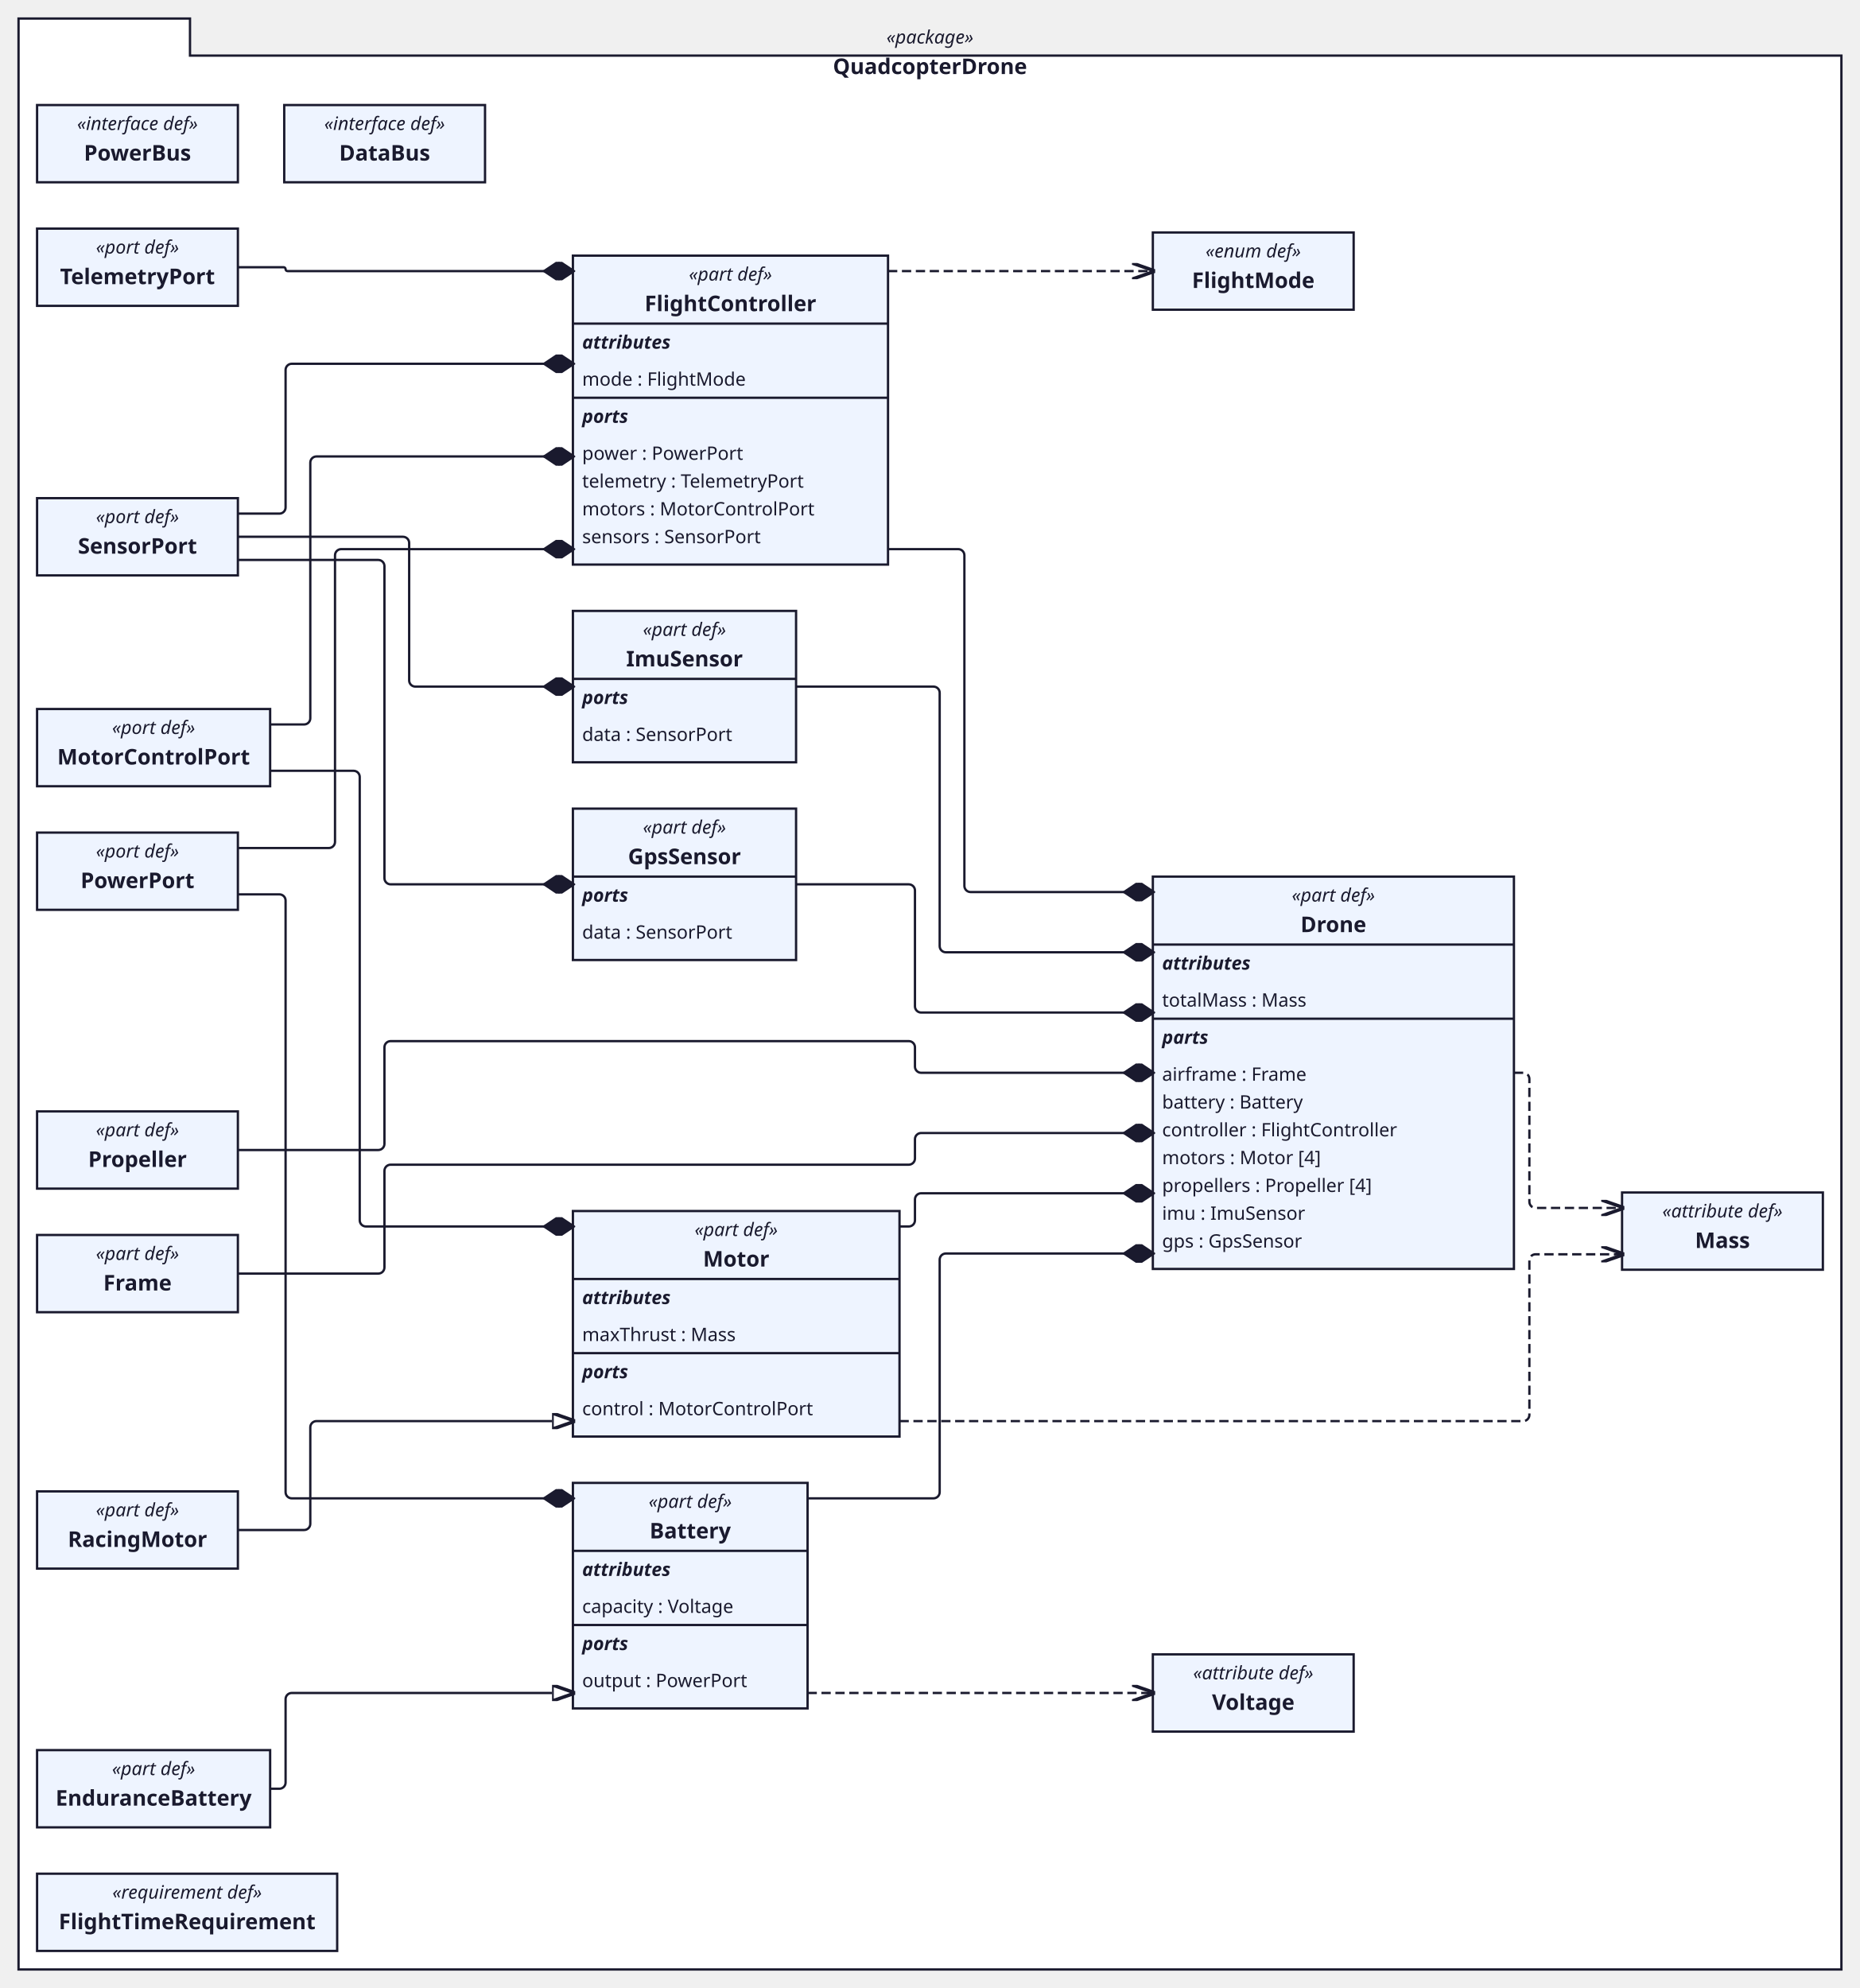
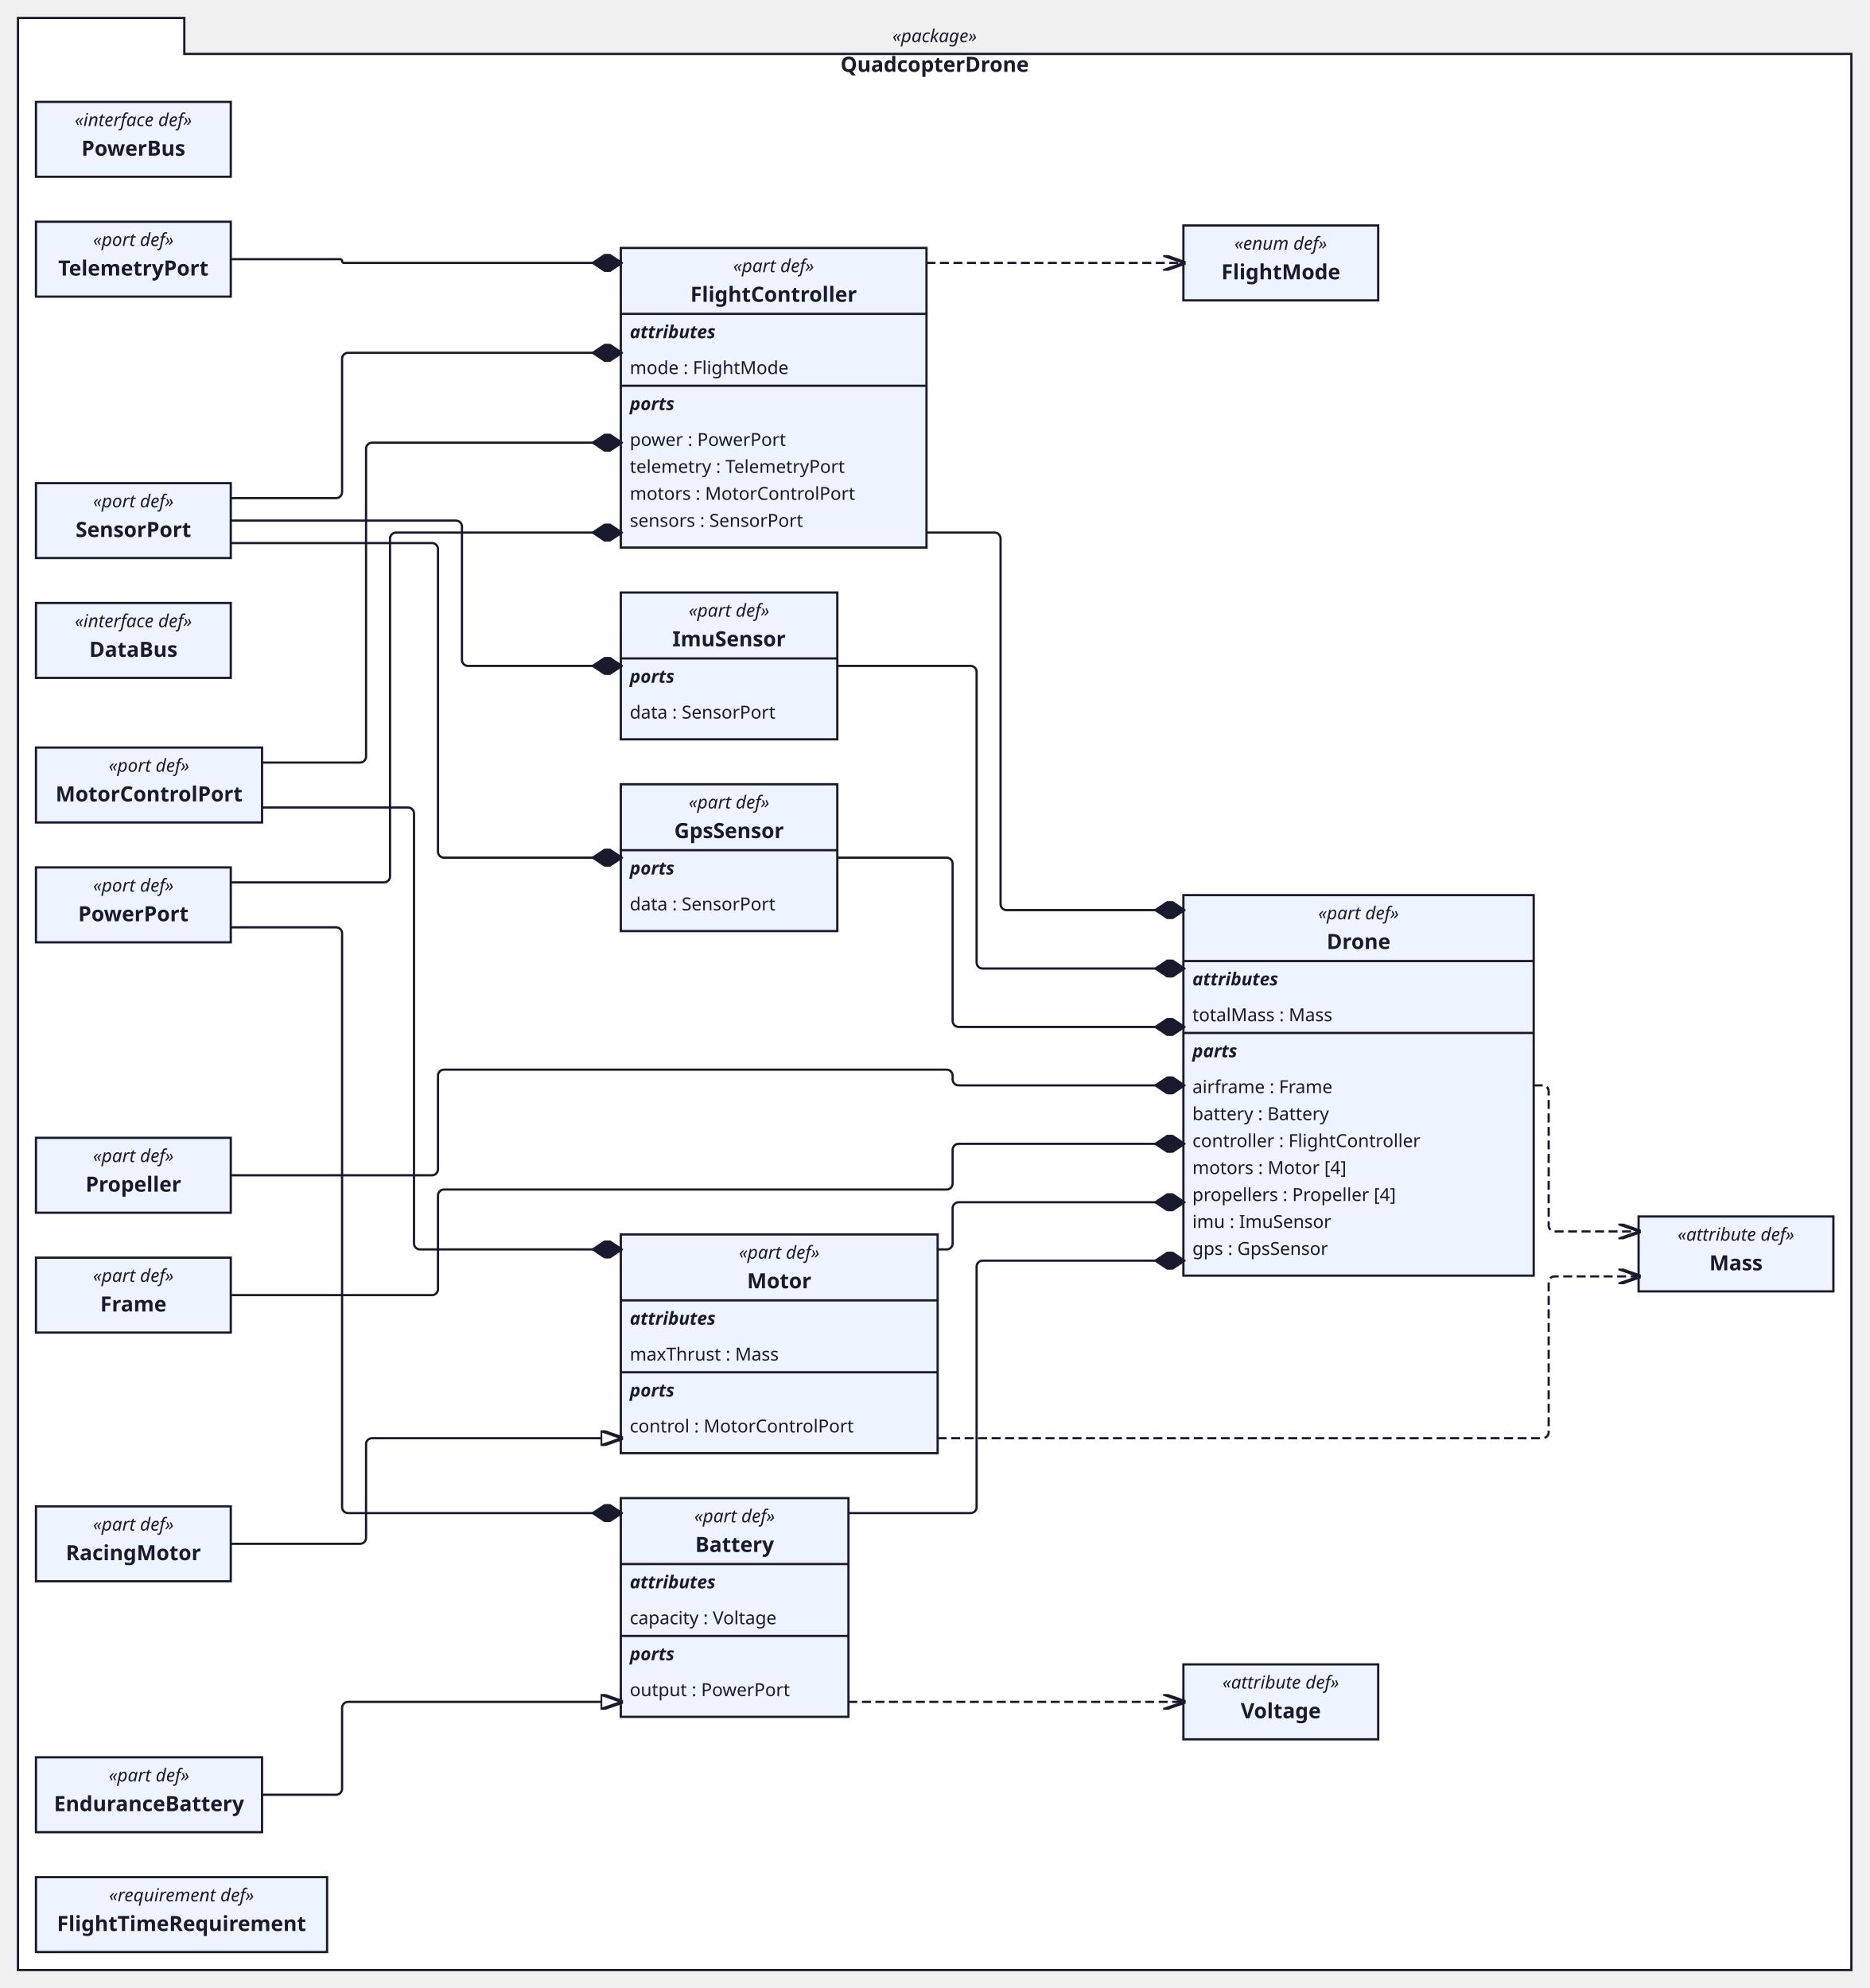
- <svg xmlns="http://www.w3.org/2000/svg" width="1204.08" height="1287.00" viewBox="0 0 1204.08 1287.00">
+ <svg xmlns="http://www.w3.org/2000/svg" width="1247.48" height="1327.00" viewBox="0 0 1247.48 1327.00">
  <defs>
    <marker id="line-end-open-chevron" markerWidth="10" markerHeight="7" refX="9" refY="3.5" orient="auto">
      <polyline points="0 0, 10 3.5, 0 7" fill="none" stroke="#1A1A2E" stroke-width="1.50" />
    </marker>
    <marker id="line-end-hollow-triangle" markerWidth="10" markerHeight="7" refX="9" refY="3.5" orient="auto">
      <polygon points="0 0, 10 3.5, 0 7" fill="#FFFFFF" stroke="#1A1A2E" stroke-width="1.50" />
    </marker>
    <marker id="line-end-filled-arrow" markerWidth="10" markerHeight="7" refX="9" refY="3.5" orient="auto">
      <polygon points="0 0, 10 3.5, 0 7" fill="#1A1A2E" stroke="#1A1A2E" stroke-width="1.50" />
    </marker>
    <marker id="line-end-hollow-triangle-crossbar" markerWidth="10" markerHeight="7" refX="9" refY="3.5" orient="auto">
      <polygon points="0 0, 10 3.5, 0 7" fill="#FFFFFF" stroke="#1A1A2E" stroke-width="1.50" />
      <line x1="7" y1="0" x2="7" y2="7" stroke="#1A1A2E" stroke-width="1.50" />
    </marker>
    <marker id="line-end-hollow-diamond" markerWidth="14" markerHeight="8" refX="13" refY="4" orient="auto">
      <polygon points="1 4, 7 0, 13 4, 7 8" fill="#FFFFFF" stroke="#1A1A2E" stroke-width="1.50" />
    </marker>
    <marker id="line-end-filled-diamond" markerWidth="14" markerHeight="8" refX="13" refY="4" orient="auto">
      <polygon points="1 4, 7 0, 13 4, 7 8" fill="#1A1A2E" stroke="#1A1A2E" stroke-width="1.50" />
    </marker>
    <marker id="line-end-circle" markerWidth="10" markerHeight="10" refX="9" refY="5" orient="auto">
      <circle cx="5" cy="5" r="4" fill="#FFFFFF" stroke="#1A1A2E" stroke-width="1.50" />
    </marker>
    <marker id="line-end-bar" markerWidth="4" markerHeight="12" refX="2" refY="6" orient="auto">
      <line x1="2" y1="0" x2="2" y2="12" stroke="#1A1A2E" stroke-width="1.50" />
    </marker>
    <filter id="label-bg" x="-0.05" y="-0.05" width="1.1" height="1.1">
      <feFlood flood-color="#FFFFFF" />
      <feComposite in="SourceGraphic" operator="over" />
    </filter>
  </defs>
-   <path d="M 12.00 36.00 L 12.00 12.00 L 123.00 12.00 L 123.00 36.00 L 1192.08 36.00 L 1192.08 1275.00 L 12.00 1275.00 Z" fill="#FFFFFF" stroke="#1A1A2E" stroke-width="1.50" />
-   <text x="602.04" y="24.00" font-family="Noto Sans, sans-serif" font-size="12.00" font-style="italic" fill="#1A1A2E" text-anchor="middle" dominant-baseline="middle">«package»</text>
-   <text x="602.04" y="43.00" font-family="Noto Sans, sans-serif" font-size="14.00" font-weight="bold" fill="#1A1A2E" text-anchor="middle" dominant-baseline="middle">QuadcopterDrone</text>
+   <path d="M 12.00 36.00 L 12.00 12.00 L 123.00 12.00 L 123.00 36.00 L 1235.48 36.00 L 1235.48 1315.00 L 12.00 1315.00 Z" fill="#FFFFFF" stroke="#1A1A2E" stroke-width="1.50" />
+   <text x="623.74" y="24.00" font-family="Noto Sans, sans-serif" font-size="12.00" font-style="italic" fill="#1A1A2E" text-anchor="middle" dominant-baseline="middle">«package»</text>
+   <text x="623.74" y="43.00" font-family="Noto Sans, sans-serif" font-size="14.00" font-weight="bold" fill="#1A1A2E" text-anchor="middle" dominant-baseline="middle">QuadcopterDrone</text>
  <rect x="24.00" y="68.00" width="130.00" height="50.00" fill="#EEF4FF" stroke="#1A1A2E" stroke-width="1.50" />
  <text x="89.00" y="80.00" font-family="Noto Sans, sans-serif" font-size="12.00" font-style="italic" fill="#1A1A2E" text-anchor="middle" dominant-baseline="middle">«interface def»</text>
  <text x="89.00" y="99.00" font-family="Noto Sans, sans-serif" font-size="14.00" font-weight="bold" fill="#1A1A2E" text-anchor="middle" dominant-baseline="middle">PowerBus</text>
-   <rect x="184.00" y="68.00" width="130.00" height="50.00" fill="#EEF4FF" stroke="#1A1A2E" stroke-width="1.50" />
-   <text x="249.00" y="80.00" font-family="Noto Sans, sans-serif" font-size="12.00" font-style="italic" fill="#1A1A2E" text-anchor="middle" dominant-baseline="middle">«interface def»</text>
-   <text x="249.00" y="99.00" font-family="Noto Sans, sans-serif" font-size="14.00" font-weight="bold" fill="#1A1A2E" text-anchor="middle" dominant-baseline="middle">DataBus</text>
-   <rect x="24.00" y="539.00" width="130.00" height="50.00" fill="#EEF4FF" stroke="#1A1A2E" stroke-width="1.50" />
-   <text x="89.00" y="551.00" font-family="Noto Sans, sans-serif" font-size="12.00" font-style="italic" fill="#1A1A2E" text-anchor="middle" dominant-baseline="middle">«port def»</text>
-   <text x="89.00" y="570.00" font-family="Noto Sans, sans-serif" font-size="14.00" font-weight="bold" fill="#1A1A2E" text-anchor="middle" dominant-baseline="middle">PowerPort</text>
+   <rect x="24.00" y="402.50" width="130.00" height="50.00" fill="#EEF4FF" stroke="#1A1A2E" stroke-width="1.50" />
+   <text x="89.00" y="414.50" font-family="Noto Sans, sans-serif" font-size="12.00" font-style="italic" fill="#1A1A2E" text-anchor="middle" dominant-baseline="middle">«interface def»</text>
+   <text x="89.00" y="433.50" font-family="Noto Sans, sans-serif" font-size="14.00" font-weight="bold" fill="#1A1A2E" text-anchor="middle" dominant-baseline="middle">DataBus</text>
+   <rect x="24.00" y="579.00" width="130.00" height="50.00" fill="#EEF4FF" stroke="#1A1A2E" stroke-width="1.50" />
+   <text x="89.00" y="591.00" font-family="Noto Sans, sans-serif" font-size="12.00" font-style="italic" fill="#1A1A2E" text-anchor="middle" dominant-baseline="middle">«port def»</text>
+   <text x="89.00" y="610.00" font-family="Noto Sans, sans-serif" font-size="14.00" font-weight="bold" fill="#1A1A2E" text-anchor="middle" dominant-baseline="middle">PowerPort</text>
  <rect x="24.00" y="148.00" width="130.00" height="50.00" fill="#EEF4FF" stroke="#1A1A2E" stroke-width="1.50" />
  <text x="89.00" y="160.00" font-family="Noto Sans, sans-serif" font-size="12.00" font-style="italic" fill="#1A1A2E" text-anchor="middle" dominant-baseline="middle">«port def»</text>
  <text x="89.00" y="179.00" font-family="Noto Sans, sans-serif" font-size="14.00" font-weight="bold" fill="#1A1A2E" text-anchor="middle" dominant-baseline="middle">TelemetryPort</text>
-   <rect x="24.00" y="459.00" width="150.88" height="50.00" fill="#EEF4FF" stroke="#1A1A2E" stroke-width="1.50" />
-   <text x="99.44" y="471.00" font-family="Noto Sans, sans-serif" font-size="12.00" font-style="italic" fill="#1A1A2E" text-anchor="middle" dominant-baseline="middle">«port def»</text>
-   <text x="99.44" y="490.00" font-family="Noto Sans, sans-serif" font-size="14.00" font-weight="bold" fill="#1A1A2E" text-anchor="middle" dominant-baseline="middle">MotorControlPort</text>
+   <rect x="24.00" y="499.00" width="150.88" height="50.00" fill="#EEF4FF" stroke="#1A1A2E" stroke-width="1.50" />
+   <text x="99.44" y="511.00" font-family="Noto Sans, sans-serif" font-size="12.00" font-style="italic" fill="#1A1A2E" text-anchor="middle" dominant-baseline="middle">«port def»</text>
+   <text x="99.44" y="530.00" font-family="Noto Sans, sans-serif" font-size="14.00" font-weight="bold" fill="#1A1A2E" text-anchor="middle" dominant-baseline="middle">MotorControlPort</text>
  <rect x="24.00" y="322.50" width="130.00" height="50.00" fill="#EEF4FF" stroke="#1A1A2E" stroke-width="1.50" />
  <text x="89.00" y="334.50" font-family="Noto Sans, sans-serif" font-size="12.00" font-style="italic" fill="#1A1A2E" text-anchor="middle" dominant-baseline="middle">«port def»</text>
  <text x="89.00" y="353.50" font-family="Noto Sans, sans-serif" font-size="14.00" font-weight="bold" fill="#1A1A2E" text-anchor="middle" dominant-baseline="middle">SensorPort</text>
-   <rect x="1050.08" y="772.00" width="130.00" height="50.00" fill="#EEF4FF" stroke="#1A1A2E" stroke-width="1.50" />
-   <text x="1115.08" y="784.00" font-family="Noto Sans, sans-serif" font-size="12.00" font-style="italic" fill="#1A1A2E" text-anchor="middle" dominant-baseline="middle">«attribute def»</text>
-   <text x="1115.08" y="803.00" font-family="Noto Sans, sans-serif" font-size="14.00" font-weight="bold" fill="#1A1A2E" text-anchor="middle" dominant-baseline="middle">Mass</text>
-   <rect x="746.32" y="1071.00" width="130.00" height="50.00" fill="#EEF4FF" stroke="#1A1A2E" stroke-width="1.50" />
-   <text x="811.32" y="1083.00" font-family="Noto Sans, sans-serif" font-size="12.00" font-style="italic" fill="#1A1A2E" text-anchor="middle" dominant-baseline="middle">«attribute def»</text>
-   <text x="811.32" y="1102.00" font-family="Noto Sans, sans-serif" font-size="14.00" font-weight="bold" fill="#1A1A2E" text-anchor="middle" dominant-baseline="middle">Voltage</text>
-   <rect x="746.32" y="150.50" width="130.00" height="50.00" fill="#EEF4FF" stroke="#1A1A2E" stroke-width="1.50" />
-   <text x="811.32" y="162.50" font-family="Noto Sans, sans-serif" font-size="12.00" font-style="italic" fill="#1A1A2E" text-anchor="middle" dominant-baseline="middle">«enum def»</text>
-   <text x="811.32" y="181.50" font-family="Noto Sans, sans-serif" font-size="14.00" font-weight="bold" fill="#1A1A2E" text-anchor="middle" dominant-baseline="middle">FlightMode</text>
-   <rect x="370.88" y="960.00" width="151.92" height="146.00" fill="#EEF4FF" stroke="#1A1A2E" stroke-width="1.50" />
-   <text x="446.84" y="972.00" font-family="Noto Sans, sans-serif" font-size="12.00" font-style="italic" fill="#1A1A2E" text-anchor="middle" dominant-baseline="middle">«part def»</text>
-   <text x="446.84" y="991.00" font-family="Noto Sans, sans-serif" font-size="14.00" font-weight="bold" fill="#1A1A2E" text-anchor="middle" dominant-baseline="middle">Battery</text>
-   <line x1="370.88" y1="1004.00" x2="522.80" y2="1004.00" stroke="#1A1A2E" stroke-width="1.50" />
-   <text x="376.88" y="1016.00" font-family="Noto Sans, sans-serif" font-size="12.00" font-weight="bold" font-style="italic" fill="#1A1A2E" text-anchor="start" dominant-baseline="middle">attributes</text>
-   <text x="376.88" y="1040.00" font-family="Noto Sans, sans-serif" font-size="12.00" fill="#1A1A2E" text-anchor="start" dominant-baseline="middle">capacity : Voltage</text>
-   <line x1="370.88" y1="1052.00" x2="522.80" y2="1052.00" stroke="#1A1A2E" stroke-width="1.50" />
-   <text x="376.88" y="1064.00" font-family="Noto Sans, sans-serif" font-size="12.00" font-weight="bold" font-style="italic" fill="#1A1A2E" text-anchor="start" dominant-baseline="middle">ports</text>
-   <text x="376.88" y="1088.00" font-family="Noto Sans, sans-serif" font-size="12.00" fill="#1A1A2E" text-anchor="start" dominant-baseline="middle">output : PowerPort</text>
-   <rect x="370.88" y="165.50" width="204.00" height="200.00" fill="#EEF4FF" stroke="#1A1A2E" stroke-width="1.50" />
-   <text x="472.88" y="177.50" font-family="Noto Sans, sans-serif" font-size="12.00" font-style="italic" fill="#1A1A2E" text-anchor="middle" dominant-baseline="middle">«part def»</text>
-   <text x="472.88" y="196.50" font-family="Noto Sans, sans-serif" font-size="14.00" font-weight="bold" fill="#1A1A2E" text-anchor="middle" dominant-baseline="middle">FlightController</text>
-   <line x1="370.88" y1="209.50" x2="574.88" y2="209.50" stroke="#1A1A2E" stroke-width="1.50" />
-   <text x="376.88" y="221.50" font-family="Noto Sans, sans-serif" font-size="12.00" font-weight="bold" font-style="italic" fill="#1A1A2E" text-anchor="start" dominant-baseline="middle">attributes</text>
-   <text x="376.88" y="245.50" font-family="Noto Sans, sans-serif" font-size="12.00" fill="#1A1A2E" text-anchor="start" dominant-baseline="middle">mode : FlightMode</text>
-   <line x1="370.88" y1="257.50" x2="574.88" y2="257.50" stroke="#1A1A2E" stroke-width="1.50" />
-   <text x="376.88" y="269.50" font-family="Noto Sans, sans-serif" font-size="12.00" font-weight="bold" font-style="italic" fill="#1A1A2E" text-anchor="start" dominant-baseline="middle">ports</text>
-   <text x="376.88" y="293.50" font-family="Noto Sans, sans-serif" font-size="12.00" fill="#1A1A2E" text-anchor="start" dominant-baseline="middle">power : PowerPort</text>
-   <text x="376.88" y="311.50" font-family="Noto Sans, sans-serif" font-size="12.00" fill="#1A1A2E" text-anchor="start" dominant-baseline="middle">telemetry : TelemetryPort</text>
-   <text x="376.88" y="329.50" font-family="Noto Sans, sans-serif" font-size="12.00" fill="#1A1A2E" text-anchor="start" dominant-baseline="middle">motors : MotorControlPort</text>
-   <text x="376.88" y="347.50" font-family="Noto Sans, sans-serif" font-size="12.00" fill="#1A1A2E" text-anchor="start" dominant-baseline="middle">sensors : SensorPort</text>
-   <rect x="370.88" y="784.00" width="211.44" height="146.00" fill="#EEF4FF" stroke="#1A1A2E" stroke-width="1.50" />
-   <text x="476.60" y="796.00" font-family="Noto Sans, sans-serif" font-size="12.00" font-style="italic" fill="#1A1A2E" text-anchor="middle" dominant-baseline="middle">«part def»</text>
-   <text x="476.60" y="815.00" font-family="Noto Sans, sans-serif" font-size="14.00" font-weight="bold" fill="#1A1A2E" text-anchor="middle" dominant-baseline="middle">Motor</text>
-   <line x1="370.88" y1="828.00" x2="582.32" y2="828.00" stroke="#1A1A2E" stroke-width="1.50" />
-   <text x="376.88" y="840.00" font-family="Noto Sans, sans-serif" font-size="12.00" font-weight="bold" font-style="italic" fill="#1A1A2E" text-anchor="start" dominant-baseline="middle">attributes</text>
-   <text x="376.88" y="864.00" font-family="Noto Sans, sans-serif" font-size="12.00" fill="#1A1A2E" text-anchor="start" dominant-baseline="middle">maxThrust : Mass</text>
-   <line x1="370.88" y1="876.00" x2="582.32" y2="876.00" stroke="#1A1A2E" stroke-width="1.50" />
-   <text x="376.88" y="888.00" font-family="Noto Sans, sans-serif" font-size="12.00" font-weight="bold" font-style="italic" fill="#1A1A2E" text-anchor="start" dominant-baseline="middle">ports</text>
-   <text x="376.88" y="912.00" font-family="Noto Sans, sans-serif" font-size="12.00" fill="#1A1A2E" text-anchor="start" dominant-baseline="middle">control : MotorControlPort</text>
-   <rect x="24.00" y="719.50" width="130.00" height="50.00" fill="#EEF4FF" stroke="#1A1A2E" stroke-width="1.50" />
-   <text x="89.00" y="731.50" font-family="Noto Sans, sans-serif" font-size="12.00" font-style="italic" fill="#1A1A2E" text-anchor="middle" dominant-baseline="middle">«part def»</text>
-   <text x="89.00" y="750.50" font-family="Noto Sans, sans-serif" font-size="14.00" font-weight="bold" fill="#1A1A2E" text-anchor="middle" dominant-baseline="middle">Propeller</text>
-   <rect x="370.88" y="395.50" width="144.48" height="98.00" fill="#EEF4FF" stroke="#1A1A2E" stroke-width="1.50" />
-   <text x="443.12" y="407.50" font-family="Noto Sans, sans-serif" font-size="12.00" font-style="italic" fill="#1A1A2E" text-anchor="middle" dominant-baseline="middle">«part def»</text>
-   <text x="443.12" y="426.50" font-family="Noto Sans, sans-serif" font-size="14.00" font-weight="bold" fill="#1A1A2E" text-anchor="middle" dominant-baseline="middle">ImuSensor</text>
-   <line x1="370.88" y1="439.50" x2="515.36" y2="439.50" stroke="#1A1A2E" stroke-width="1.50" />
-   <text x="376.88" y="451.50" font-family="Noto Sans, sans-serif" font-size="12.00" font-weight="bold" font-style="italic" fill="#1A1A2E" text-anchor="start" dominant-baseline="middle">ports</text>
-   <text x="376.88" y="475.50" font-family="Noto Sans, sans-serif" font-size="12.00" fill="#1A1A2E" text-anchor="start" dominant-baseline="middle">data : SensorPort</text>
-   <rect x="370.88" y="523.50" width="144.48" height="98.00" fill="#EEF4FF" stroke="#1A1A2E" stroke-width="1.50" />
-   <text x="443.12" y="535.50" font-family="Noto Sans, sans-serif" font-size="12.00" font-style="italic" fill="#1A1A2E" text-anchor="middle" dominant-baseline="middle">«part def»</text>
-   <text x="443.12" y="554.50" font-family="Noto Sans, sans-serif" font-size="14.00" font-weight="bold" fill="#1A1A2E" text-anchor="middle" dominant-baseline="middle">GpsSensor</text>
-   <line x1="370.88" y1="567.50" x2="515.36" y2="567.50" stroke="#1A1A2E" stroke-width="1.50" />
-   <text x="376.88" y="579.50" font-family="Noto Sans, sans-serif" font-size="12.00" font-weight="bold" font-style="italic" fill="#1A1A2E" text-anchor="start" dominant-baseline="middle">ports</text>
-   <text x="376.88" y="603.50" font-family="Noto Sans, sans-serif" font-size="12.00" fill="#1A1A2E" text-anchor="start" dominant-baseline="middle">data : SensorPort</text>
-   <rect x="24.00" y="799.50" width="130.00" height="50.00" fill="#EEF4FF" stroke="#1A1A2E" stroke-width="1.50" />
-   <text x="89.00" y="811.50" font-family="Noto Sans, sans-serif" font-size="12.00" font-style="italic" fill="#1A1A2E" text-anchor="middle" dominant-baseline="middle">«part def»</text>
-   <text x="89.00" y="830.50" font-family="Noto Sans, sans-serif" font-size="14.00" font-weight="bold" fill="#1A1A2E" text-anchor="middle" dominant-baseline="middle">Frame</text>
-   <rect x="24.00" y="965.50" width="130.00" height="50.00" fill="#EEF4FF" stroke="#1A1A2E" stroke-width="1.50" />
-   <text x="89.00" y="977.50" font-family="Noto Sans, sans-serif" font-size="12.00" font-style="italic" fill="#1A1A2E" text-anchor="middle" dominant-baseline="middle">«part def»</text>
-   <text x="89.00" y="996.50" font-family="Noto Sans, sans-serif" font-size="14.00" font-weight="bold" fill="#1A1A2E" text-anchor="middle" dominant-baseline="middle">RacingMotor</text>
-   <rect x="24.00" y="1133.00" width="150.88" height="50.00" fill="#EEF4FF" stroke="#1A1A2E" stroke-width="1.50" />
-   <text x="99.44" y="1145.00" font-family="Noto Sans, sans-serif" font-size="12.00" font-style="italic" fill="#1A1A2E" text-anchor="middle" dominant-baseline="middle">«part def»</text>
-   <text x="99.44" y="1164.00" font-family="Noto Sans, sans-serif" font-size="14.00" font-weight="bold" fill="#1A1A2E" text-anchor="middle" dominant-baseline="middle">EnduranceBattery</text>
-   <rect x="746.32" y="567.50" width="233.76" height="254.00" fill="#EEF4FF" stroke="#1A1A2E" stroke-width="1.50" />
-   <text x="863.20" y="579.50" font-family="Noto Sans, sans-serif" font-size="12.00" font-style="italic" fill="#1A1A2E" text-anchor="middle" dominant-baseline="middle">«part def»</text>
-   <text x="863.20" y="598.50" font-family="Noto Sans, sans-serif" font-size="14.00" font-weight="bold" fill="#1A1A2E" text-anchor="middle" dominant-baseline="middle">Drone</text>
-   <line x1="746.32" y1="611.50" x2="980.08" y2="611.50" stroke="#1A1A2E" stroke-width="1.50" />
-   <text x="752.32" y="623.50" font-family="Noto Sans, sans-serif" font-size="12.00" font-weight="bold" font-style="italic" fill="#1A1A2E" text-anchor="start" dominant-baseline="middle">attributes</text>
-   <text x="752.32" y="647.50" font-family="Noto Sans, sans-serif" font-size="12.00" fill="#1A1A2E" text-anchor="start" dominant-baseline="middle">totalMass : Mass</text>
-   <line x1="746.32" y1="659.50" x2="980.08" y2="659.50" stroke="#1A1A2E" stroke-width="1.50" />
-   <text x="752.32" y="671.50" font-family="Noto Sans, sans-serif" font-size="12.00" font-weight="bold" font-style="italic" fill="#1A1A2E" text-anchor="start" dominant-baseline="middle">parts</text>
-   <text x="752.32" y="695.50" font-family="Noto Sans, sans-serif" font-size="12.00" fill="#1A1A2E" text-anchor="start" dominant-baseline="middle">airframe : Frame</text>
-   <text x="752.32" y="713.50" font-family="Noto Sans, sans-serif" font-size="12.00" fill="#1A1A2E" text-anchor="start" dominant-baseline="middle">battery : Battery</text>
-   <text x="752.32" y="731.50" font-family="Noto Sans, sans-serif" font-size="12.00" fill="#1A1A2E" text-anchor="start" dominant-baseline="middle">controller : FlightController</text>
-   <text x="752.32" y="749.50" font-family="Noto Sans, sans-serif" font-size="12.00" fill="#1A1A2E" text-anchor="start" dominant-baseline="middle">motors : Motor [4]</text>
-   <text x="752.32" y="767.50" font-family="Noto Sans, sans-serif" font-size="12.00" fill="#1A1A2E" text-anchor="start" dominant-baseline="middle">propellers : Propeller [4]</text>
-   <text x="752.32" y="785.50" font-family="Noto Sans, sans-serif" font-size="12.00" fill="#1A1A2E" text-anchor="start" dominant-baseline="middle">imu : ImuSensor</text>
-   <text x="752.32" y="803.50" font-family="Noto Sans, sans-serif" font-size="12.00" fill="#1A1A2E" text-anchor="start" dominant-baseline="middle">gps : GpsSensor</text>
-   <rect x="24.00" y="1213.00" width="194.28" height="50.00" fill="#EEF4FF" stroke="#1A1A2E" stroke-width="1.50" />
-   <text x="121.14" y="1225.00" font-family="Noto Sans, sans-serif" font-size="12.00" font-style="italic" fill="#1A1A2E" text-anchor="middle" dominant-baseline="middle">«requirement def»</text>
-   <text x="121.14" y="1244.00" font-family="Noto Sans, sans-serif" font-size="14.00" font-weight="bold" fill="#1A1A2E" text-anchor="middle" dominant-baseline="middle">FlightTimeRequirement</text>
-   <path d="M 154.00 579.00 L 180.88 579.00 A 4.00 4.00 0 0 1 184.88 583.00 L 184.88 966.00 A 4.00 4.00 0 0 0 188.88 970.00 L 370.88 970.00" fill="none" stroke="#1A1A2E" stroke-width="1.50" marker-end="url(#line-end-filled-diamond)" />
-   <path d="M 522.80 1096.00 L 746.32 1096.00" fill="none" stroke="#1A1A2E" stroke-width="1.50" marker-end="url(#line-end-open-chevron)" stroke-dasharray="6 3" />
-   <path d="M 154.00 549.00 L 212.88 549.00 A 4.00 4.00 0 0 0 216.88 545.00 L 216.88 359.50 A 4.00 4.00 0 0 1 220.88 355.50 L 370.88 355.50" fill="none" stroke="#1A1A2E" stroke-width="1.50" marker-end="url(#line-end-filled-diamond)" />
-   <path d="M 154.00 173.00 L 183.63 173.00 A 1.25 1.25 0 0 1 184.88 174.25 L 184.88 174.25 A 1.25 1.25 0 0 0 186.13 175.50 L 370.88 175.50" fill="none" stroke="#1A1A2E" stroke-width="1.50" marker-end="url(#line-end-filled-diamond)" />
-   <path d="M 174.88 469.00 L 196.88 469.00 A 4.00 4.00 0 0 0 200.88 465.00 L 200.88 299.50 A 4.00 4.00 0 0 1 204.88 295.50 L 370.88 295.50" fill="none" stroke="#1A1A2E" stroke-width="1.50" marker-end="url(#line-end-filled-diamond)" />
-   <path d="M 154.00 332.50 L 180.88 332.50 A 4.00 4.00 0 0 0 184.88 328.50 L 184.88 239.50 A 4.00 4.00 0 0 1 188.88 235.50 L 370.88 235.50" fill="none" stroke="#1A1A2E" stroke-width="1.50" marker-end="url(#line-end-filled-diamond)" />
-   <path d="M 574.88 175.50 L 746.32 175.50" fill="none" stroke="#1A1A2E" stroke-width="1.50" marker-end="url(#line-end-open-chevron)" stroke-dasharray="6 3" />
-   <path d="M 174.88 499.00 L 228.88 499.00 A 4.00 4.00 0 0 1 232.88 503.00 L 232.88 790.00 A 4.00 4.00 0 0 0 236.88 794.00 L 370.88 794.00" fill="none" stroke="#1A1A2E" stroke-width="1.50" marker-end="url(#line-end-filled-diamond)" />
-   <path d="M 582.32 920.00 L 986.08 920.00 A 4.00 4.00 0 0 0 990.08 916.00 L 990.08 816.00 A 4.00 4.00 0 0 1 994.08 812.00 L 1050.08 812.00" fill="none" stroke="#1A1A2E" stroke-width="1.50" marker-end="url(#line-end-open-chevron)" stroke-dasharray="6 3" />
-   <path d="M 154.00 347.50 L 260.88 347.50 A 4.00 4.00 0 0 1 264.88 351.50 L 264.88 440.50 A 4.00 4.00 0 0 0 268.88 444.50 L 370.88 444.50" fill="none" stroke="#1A1A2E" stroke-width="1.50" marker-end="url(#line-end-filled-diamond)" />
-   <path d="M 154.00 362.50 L 244.88 362.50 A 4.00 4.00 0 0 1 248.88 366.50 L 248.88 568.50 A 4.00 4.00 0 0 0 252.88 572.50 L 370.88 572.50" fill="none" stroke="#1A1A2E" stroke-width="1.50" marker-end="url(#line-end-filled-diamond)" />
-   <path d="M 154.00 990.50 L 196.88 990.50 A 4.00 4.00 0 0 0 200.88 986.50 L 200.88 924.00 A 4.00 4.00 0 0 1 204.88 920.00 L 370.88 920.00" fill="none" stroke="#1A1A2E" stroke-width="1.50" marker-end="url(#line-end-hollow-triangle)" />
-   <path d="M 174.88 1158.00 L 180.88 1158.00 A 4.00 4.00 0 0 0 184.88 1154.00 L 184.88 1100.00 A 4.00 4.00 0 0 1 188.88 1096.00 L 370.88 1096.00" fill="none" stroke="#1A1A2E" stroke-width="1.50" marker-end="url(#line-end-hollow-triangle)" />
-   <path d="M 154.00 824.50 L 244.88 824.50 A 4.00 4.00 0 0 0 248.88 820.50 L 248.88 758.00 A 4.00 4.00 0 0 1 252.88 754.00 L 588.32 754.00 A 4.00 4.00 0 0 0 592.32 750.00 L 592.32 737.50 A 4.00 4.00 0 0 1 596.32 733.50 L 746.32 733.50" fill="none" stroke="#1A1A2E" stroke-width="1.50" marker-end="url(#line-end-filled-diamond)" />
-   <path d="M 522.80 970.00 L 604.32 970.00 A 4.00 4.00 0 0 0 608.32 966.00 L 608.32 815.50 A 4.00 4.00 0 0 1 612.32 811.50 L 746.32 811.50" fill="none" stroke="#1A1A2E" stroke-width="1.50" marker-end="url(#line-end-filled-diamond)" />
-   <path d="M 574.88 355.50 L 620.32 355.50 A 4.00 4.00 0 0 1 624.32 359.50 L 624.32 573.50 A 4.00 4.00 0 0 0 628.32 577.50 L 746.32 577.50" fill="none" stroke="#1A1A2E" stroke-width="1.50" marker-end="url(#line-end-filled-diamond)" />
-   <path d="M 582.32 794.00 L 588.32 794.00 A 4.00 4.00 0 0 0 592.32 790.00 L 592.32 776.50 A 4.00 4.00 0 0 1 596.32 772.50 L 746.32 772.50" fill="none" stroke="#1A1A2E" stroke-width="1.50" marker-end="url(#line-end-filled-diamond)" />
-   <path d="M 154.00 744.50 L 244.88 744.50 A 4.00 4.00 0 0 0 248.88 740.50 L 248.88 678.00 A 4.00 4.00 0 0 1 252.88 674.00 L 588.32 674.00 A 4.00 4.00 0 0 1 592.32 678.00 L 592.32 690.50 A 4.00 4.00 0 0 0 596.32 694.50 L 746.32 694.50" fill="none" stroke="#1A1A2E" stroke-width="1.50" marker-end="url(#line-end-filled-diamond)" />
-   <path d="M 515.36 444.50 L 604.32 444.50 A 4.00 4.00 0 0 1 608.32 448.50 L 608.32 612.50 A 4.00 4.00 0 0 0 612.32 616.50 L 746.32 616.50" fill="none" stroke="#1A1A2E" stroke-width="1.50" marker-end="url(#line-end-filled-diamond)" />
-   <path d="M 515.36 572.50 L 588.32 572.50 A 4.00 4.00 0 0 1 592.32 576.50 L 592.32 651.50 A 4.00 4.00 0 0 0 596.32 655.50 L 746.32 655.50" fill="none" stroke="#1A1A2E" stroke-width="1.50" marker-end="url(#line-end-filled-diamond)" />
-   <path d="M 980.08 694.50 L 986.08 694.50 A 4.00 4.00 0 0 1 990.08 698.50 L 990.08 778.00 A 4.00 4.00 0 0 0 994.08 782.00 L 1050.08 782.00" fill="none" stroke="#1A1A2E" stroke-width="1.50" marker-end="url(#line-end-open-chevron)" stroke-dasharray="6 3" />
+   <rect x="1093.48" y="812.00" width="130.00" height="50.00" fill="#EEF4FF" stroke="#1A1A2E" stroke-width="1.50" />
+   <text x="1158.48" y="824.00" font-family="Noto Sans, sans-serif" font-size="12.00" font-style="italic" fill="#1A1A2E" text-anchor="middle" dominant-baseline="middle">«attribute def»</text>
+   <text x="1158.48" y="843.00" font-family="Noto Sans, sans-serif" font-size="14.00" font-weight="bold" fill="#1A1A2E" text-anchor="middle" dominant-baseline="middle">Mass</text>
+   <rect x="789.72" y="1111.00" width="130.00" height="50.00" fill="#EEF4FF" stroke="#1A1A2E" stroke-width="1.50" />
+   <text x="854.72" y="1123.00" font-family="Noto Sans, sans-serif" font-size="12.00" font-style="italic" fill="#1A1A2E" text-anchor="middle" dominant-baseline="middle">«attribute def»</text>
+   <text x="854.72" y="1142.00" font-family="Noto Sans, sans-serif" font-size="14.00" font-weight="bold" fill="#1A1A2E" text-anchor="middle" dominant-baseline="middle">Voltage</text>
+   <rect x="789.72" y="150.50" width="130.00" height="50.00" fill="#EEF4FF" stroke="#1A1A2E" stroke-width="1.50" />
+   <text x="854.72" y="162.50" font-family="Noto Sans, sans-serif" font-size="12.00" font-style="italic" fill="#1A1A2E" text-anchor="middle" dominant-baseline="middle">«enum def»</text>
+   <text x="854.72" y="181.50" font-family="Noto Sans, sans-serif" font-size="14.00" font-weight="bold" fill="#1A1A2E" text-anchor="middle" dominant-baseline="middle">FlightMode</text>
+   <rect x="414.28" y="1000.00" width="151.92" height="146.00" fill="#EEF4FF" stroke="#1A1A2E" stroke-width="1.50" />
+   <text x="490.24" y="1012.00" font-family="Noto Sans, sans-serif" font-size="12.00" font-style="italic" fill="#1A1A2E" text-anchor="middle" dominant-baseline="middle">«part def»</text>
+   <text x="490.24" y="1031.00" font-family="Noto Sans, sans-serif" font-size="14.00" font-weight="bold" fill="#1A1A2E" text-anchor="middle" dominant-baseline="middle">Battery</text>
+   <line x1="414.28" y1="1044.00" x2="566.20" y2="1044.00" stroke="#1A1A2E" stroke-width="1.50" />
+   <text x="420.28" y="1056.00" font-family="Noto Sans, sans-serif" font-size="12.00" font-weight="bold" font-style="italic" fill="#1A1A2E" text-anchor="start" dominant-baseline="middle">attributes</text>
+   <text x="420.28" y="1080.00" font-family="Noto Sans, sans-serif" font-size="12.00" fill="#1A1A2E" text-anchor="start" dominant-baseline="middle">capacity : Voltage</text>
+   <line x1="414.28" y1="1092.00" x2="566.20" y2="1092.00" stroke="#1A1A2E" stroke-width="1.50" />
+   <text x="420.28" y="1104.00" font-family="Noto Sans, sans-serif" font-size="12.00" font-weight="bold" font-style="italic" fill="#1A1A2E" text-anchor="start" dominant-baseline="middle">ports</text>
+   <text x="420.28" y="1128.00" font-family="Noto Sans, sans-serif" font-size="12.00" fill="#1A1A2E" text-anchor="start" dominant-baseline="middle">output : PowerPort</text>
+   <rect x="414.28" y="165.50" width="204.00" height="200.00" fill="#EEF4FF" stroke="#1A1A2E" stroke-width="1.50" />
+   <text x="516.28" y="177.50" font-family="Noto Sans, sans-serif" font-size="12.00" font-style="italic" fill="#1A1A2E" text-anchor="middle" dominant-baseline="middle">«part def»</text>
+   <text x="516.28" y="196.50" font-family="Noto Sans, sans-serif" font-size="14.00" font-weight="bold" fill="#1A1A2E" text-anchor="middle" dominant-baseline="middle">FlightController</text>
+   <line x1="414.28" y1="209.50" x2="618.28" y2="209.50" stroke="#1A1A2E" stroke-width="1.50" />
+   <text x="420.28" y="221.50" font-family="Noto Sans, sans-serif" font-size="12.00" font-weight="bold" font-style="italic" fill="#1A1A2E" text-anchor="start" dominant-baseline="middle">attributes</text>
+   <text x="420.28" y="245.50" font-family="Noto Sans, sans-serif" font-size="12.00" fill="#1A1A2E" text-anchor="start" dominant-baseline="middle">mode : FlightMode</text>
+   <line x1="414.28" y1="257.50" x2="618.28" y2="257.50" stroke="#1A1A2E" stroke-width="1.50" />
+   <text x="420.28" y="269.50" font-family="Noto Sans, sans-serif" font-size="12.00" font-weight="bold" font-style="italic" fill="#1A1A2E" text-anchor="start" dominant-baseline="middle">ports</text>
+   <text x="420.28" y="293.50" font-family="Noto Sans, sans-serif" font-size="12.00" fill="#1A1A2E" text-anchor="start" dominant-baseline="middle">power : PowerPort</text>
+   <text x="420.28" y="311.50" font-family="Noto Sans, sans-serif" font-size="12.00" fill="#1A1A2E" text-anchor="start" dominant-baseline="middle">telemetry : TelemetryPort</text>
+   <text x="420.28" y="329.50" font-family="Noto Sans, sans-serif" font-size="12.00" fill="#1A1A2E" text-anchor="start" dominant-baseline="middle">motors : MotorControlPort</text>
+   <text x="420.28" y="347.50" font-family="Noto Sans, sans-serif" font-size="12.00" fill="#1A1A2E" text-anchor="start" dominant-baseline="middle">sensors : SensorPort</text>
+   <rect x="414.28" y="824.00" width="211.44" height="146.00" fill="#EEF4FF" stroke="#1A1A2E" stroke-width="1.50" />
+   <text x="520.00" y="836.00" font-family="Noto Sans, sans-serif" font-size="12.00" font-style="italic" fill="#1A1A2E" text-anchor="middle" dominant-baseline="middle">«part def»</text>
+   <text x="520.00" y="855.00" font-family="Noto Sans, sans-serif" font-size="14.00" font-weight="bold" fill="#1A1A2E" text-anchor="middle" dominant-baseline="middle">Motor</text>
+   <line x1="414.28" y1="868.00" x2="625.72" y2="868.00" stroke="#1A1A2E" stroke-width="1.50" />
+   <text x="420.28" y="880.00" font-family="Noto Sans, sans-serif" font-size="12.00" font-weight="bold" font-style="italic" fill="#1A1A2E" text-anchor="start" dominant-baseline="middle">attributes</text>
+   <text x="420.28" y="904.00" font-family="Noto Sans, sans-serif" font-size="12.00" fill="#1A1A2E" text-anchor="start" dominant-baseline="middle">maxThrust : Mass</text>
+   <line x1="414.28" y1="916.00" x2="625.72" y2="916.00" stroke="#1A1A2E" stroke-width="1.50" />
+   <text x="420.28" y="928.00" font-family="Noto Sans, sans-serif" font-size="12.00" font-weight="bold" font-style="italic" fill="#1A1A2E" text-anchor="start" dominant-baseline="middle">ports</text>
+   <text x="420.28" y="952.00" font-family="Noto Sans, sans-serif" font-size="12.00" fill="#1A1A2E" text-anchor="start" dominant-baseline="middle">control : MotorControlPort</text>
+   <rect x="24.00" y="759.50" width="130.00" height="50.00" fill="#EEF4FF" stroke="#1A1A2E" stroke-width="1.50" />
+   <text x="89.00" y="771.50" font-family="Noto Sans, sans-serif" font-size="12.00" font-style="italic" fill="#1A1A2E" text-anchor="middle" dominant-baseline="middle">«part def»</text>
+   <text x="89.00" y="790.50" font-family="Noto Sans, sans-serif" font-size="14.00" font-weight="bold" fill="#1A1A2E" text-anchor="middle" dominant-baseline="middle">Propeller</text>
+   <rect x="414.28" y="395.50" width="144.48" height="98.00" fill="#EEF4FF" stroke="#1A1A2E" stroke-width="1.50" />
+   <text x="486.52" y="407.50" font-family="Noto Sans, sans-serif" font-size="12.00" font-style="italic" fill="#1A1A2E" text-anchor="middle" dominant-baseline="middle">«part def»</text>
+   <text x="486.52" y="426.50" font-family="Noto Sans, sans-serif" font-size="14.00" font-weight="bold" fill="#1A1A2E" text-anchor="middle" dominant-baseline="middle">ImuSensor</text>
+   <line x1="414.28" y1="439.50" x2="558.76" y2="439.50" stroke="#1A1A2E" stroke-width="1.50" />
+   <text x="420.28" y="451.50" font-family="Noto Sans, sans-serif" font-size="12.00" font-weight="bold" font-style="italic" fill="#1A1A2E" text-anchor="start" dominant-baseline="middle">ports</text>
+   <text x="420.28" y="475.50" font-family="Noto Sans, sans-serif" font-size="12.00" fill="#1A1A2E" text-anchor="start" dominant-baseline="middle">data : SensorPort</text>
+   <rect x="414.28" y="523.50" width="144.48" height="98.00" fill="#EEF4FF" stroke="#1A1A2E" stroke-width="1.50" />
+   <text x="486.52" y="535.50" font-family="Noto Sans, sans-serif" font-size="12.00" font-style="italic" fill="#1A1A2E" text-anchor="middle" dominant-baseline="middle">«part def»</text>
+   <text x="486.52" y="554.50" font-family="Noto Sans, sans-serif" font-size="14.00" font-weight="bold" fill="#1A1A2E" text-anchor="middle" dominant-baseline="middle">GpsSensor</text>
+   <line x1="414.28" y1="567.50" x2="558.76" y2="567.50" stroke="#1A1A2E" stroke-width="1.50" />
+   <text x="420.28" y="579.50" font-family="Noto Sans, sans-serif" font-size="12.00" font-weight="bold" font-style="italic" fill="#1A1A2E" text-anchor="start" dominant-baseline="middle">ports</text>
+   <text x="420.28" y="603.50" font-family="Noto Sans, sans-serif" font-size="12.00" fill="#1A1A2E" text-anchor="start" dominant-baseline="middle">data : SensorPort</text>
+   <rect x="24.00" y="839.50" width="130.00" height="50.00" fill="#EEF4FF" stroke="#1A1A2E" stroke-width="1.50" />
+   <text x="89.00" y="851.50" font-family="Noto Sans, sans-serif" font-size="12.00" font-style="italic" fill="#1A1A2E" text-anchor="middle" dominant-baseline="middle">«part def»</text>
+   <text x="89.00" y="870.50" font-family="Noto Sans, sans-serif" font-size="14.00" font-weight="bold" fill="#1A1A2E" text-anchor="middle" dominant-baseline="middle">Frame</text>
+   <rect x="24.00" y="1005.50" width="130.00" height="50.00" fill="#EEF4FF" stroke="#1A1A2E" stroke-width="1.50" />
+   <text x="89.00" y="1017.50" font-family="Noto Sans, sans-serif" font-size="12.00" font-style="italic" fill="#1A1A2E" text-anchor="middle" dominant-baseline="middle">«part def»</text>
+   <text x="89.00" y="1036.50" font-family="Noto Sans, sans-serif" font-size="14.00" font-weight="bold" fill="#1A1A2E" text-anchor="middle" dominant-baseline="middle">RacingMotor</text>
+   <rect x="24.00" y="1173.00" width="150.88" height="50.00" fill="#EEF4FF" stroke="#1A1A2E" stroke-width="1.50" />
+   <text x="99.44" y="1185.00" font-family="Noto Sans, sans-serif" font-size="12.00" font-style="italic" fill="#1A1A2E" text-anchor="middle" dominant-baseline="middle">«part def»</text>
+   <text x="99.44" y="1204.00" font-family="Noto Sans, sans-serif" font-size="14.00" font-weight="bold" fill="#1A1A2E" text-anchor="middle" dominant-baseline="middle">EnduranceBattery</text>
+   <rect x="789.72" y="597.50" width="233.76" height="254.00" fill="#EEF4FF" stroke="#1A1A2E" stroke-width="1.50" />
+   <text x="906.60" y="609.50" font-family="Noto Sans, sans-serif" font-size="12.00" font-style="italic" fill="#1A1A2E" text-anchor="middle" dominant-baseline="middle">«part def»</text>
+   <text x="906.60" y="628.50" font-family="Noto Sans, sans-serif" font-size="14.00" font-weight="bold" fill="#1A1A2E" text-anchor="middle" dominant-baseline="middle">Drone</text>
+   <line x1="789.72" y1="641.50" x2="1023.48" y2="641.50" stroke="#1A1A2E" stroke-width="1.50" />
+   <text x="795.72" y="653.50" font-family="Noto Sans, sans-serif" font-size="12.00" font-weight="bold" font-style="italic" fill="#1A1A2E" text-anchor="start" dominant-baseline="middle">attributes</text>
+   <text x="795.72" y="677.50" font-family="Noto Sans, sans-serif" font-size="12.00" fill="#1A1A2E" text-anchor="start" dominant-baseline="middle">totalMass : Mass</text>
+   <line x1="789.72" y1="689.50" x2="1023.48" y2="689.50" stroke="#1A1A2E" stroke-width="1.50" />
+   <text x="795.72" y="701.50" font-family="Noto Sans, sans-serif" font-size="12.00" font-weight="bold" font-style="italic" fill="#1A1A2E" text-anchor="start" dominant-baseline="middle">parts</text>
+   <text x="795.72" y="725.50" font-family="Noto Sans, sans-serif" font-size="12.00" fill="#1A1A2E" text-anchor="start" dominant-baseline="middle">airframe : Frame</text>
+   <text x="795.72" y="743.50" font-family="Noto Sans, sans-serif" font-size="12.00" fill="#1A1A2E" text-anchor="start" dominant-baseline="middle">battery : Battery</text>
+   <text x="795.72" y="761.50" font-family="Noto Sans, sans-serif" font-size="12.00" fill="#1A1A2E" text-anchor="start" dominant-baseline="middle">controller : FlightController</text>
+   <text x="795.72" y="779.50" font-family="Noto Sans, sans-serif" font-size="12.00" fill="#1A1A2E" text-anchor="start" dominant-baseline="middle">motors : Motor [4]</text>
+   <text x="795.72" y="797.50" font-family="Noto Sans, sans-serif" font-size="12.00" fill="#1A1A2E" text-anchor="start" dominant-baseline="middle">propellers : Propeller [4]</text>
+   <text x="795.72" y="815.50" font-family="Noto Sans, sans-serif" font-size="12.00" fill="#1A1A2E" text-anchor="start" dominant-baseline="middle">imu : ImuSensor</text>
+   <text x="795.72" y="833.50" font-family="Noto Sans, sans-serif" font-size="12.00" fill="#1A1A2E" text-anchor="start" dominant-baseline="middle">gps : GpsSensor</text>
+   <rect x="24.00" y="1253.00" width="194.28" height="50.00" fill="#EEF4FF" stroke="#1A1A2E" stroke-width="1.50" />
+   <text x="121.14" y="1265.00" font-family="Noto Sans, sans-serif" font-size="12.00" font-style="italic" fill="#1A1A2E" text-anchor="middle" dominant-baseline="middle">«requirement def»</text>
+   <text x="121.14" y="1284.00" font-family="Noto Sans, sans-serif" font-size="14.00" font-weight="bold" fill="#1A1A2E" text-anchor="middle" dominant-baseline="middle">FlightTimeRequirement</text>
+   <path d="M 154.00 619.00 L 224.28 619.00 A 4.00 4.00 0 0 1 228.28 623.00 L 228.28 1006.00 A 4.00 4.00 0 0 0 232.28 1010.00 L 414.28 1010.00" fill="none" stroke="#1A1A2E" stroke-width="1.50" marker-end="url(#line-end-filled-diamond)" />
+   <path d="M 566.20 1136.00 L 789.72 1136.00" fill="none" stroke="#1A1A2E" stroke-width="1.50" marker-end="url(#line-end-open-chevron)" stroke-dasharray="6 3" />
+   <path d="M 154.00 589.00 L 256.28 589.00 A 4.00 4.00 0 0 0 260.28 585.00 L 260.28 359.50 A 4.00 4.00 0 0 1 264.28 355.50 L 414.28 355.50" fill="none" stroke="#1A1A2E" stroke-width="1.50" marker-end="url(#line-end-filled-diamond)" />
+   <path d="M 154.00 173.00 L 227.03 173.00 A 1.25 1.25 0 0 1 228.28 174.25 L 228.28 174.25 A 1.25 1.25 0 0 0 229.53 175.50 L 414.28 175.50" fill="none" stroke="#1A1A2E" stroke-width="1.50" marker-end="url(#line-end-filled-diamond)" />
+   <path d="M 174.88 509.00 L 240.28 509.00 A 4.00 4.00 0 0 0 244.28 505.00 L 244.28 299.50 A 4.00 4.00 0 0 1 248.28 295.50 L 414.28 295.50" fill="none" stroke="#1A1A2E" stroke-width="1.50" marker-end="url(#line-end-filled-diamond)" />
+   <path d="M 154.00 332.50 L 224.28 332.50 A 4.00 4.00 0 0 0 228.28 328.50 L 228.28 239.50 A 4.00 4.00 0 0 1 232.28 235.50 L 414.28 235.50" fill="none" stroke="#1A1A2E" stroke-width="1.50" marker-end="url(#line-end-filled-diamond)" />
+   <path d="M 618.28 175.50 L 789.72 175.50" fill="none" stroke="#1A1A2E" stroke-width="1.50" marker-end="url(#line-end-open-chevron)" stroke-dasharray="6 3" />
+   <path d="M 174.88 539.00 L 272.28 539.00 A 4.00 4.00 0 0 1 276.28 543.00 L 276.28 830.00 A 4.00 4.00 0 0 0 280.28 834.00 L 414.28 834.00" fill="none" stroke="#1A1A2E" stroke-width="1.50" marker-end="url(#line-end-filled-diamond)" />
+   <path d="M 625.72 960.00 L 1029.48 960.00 A 4.00 4.00 0 0 0 1033.48 956.00 L 1033.48 856.00 A 4.00 4.00 0 0 1 1037.48 852.00 L 1093.48 852.00" fill="none" stroke="#1A1A2E" stroke-width="1.50" marker-end="url(#line-end-open-chevron)" stroke-dasharray="6 3" />
+   <path d="M 154.00 347.50 L 304.28 347.50 A 4.00 4.00 0 0 1 308.28 351.50 L 308.28 440.50 A 4.00 4.00 0 0 0 312.28 444.50 L 414.28 444.50" fill="none" stroke="#1A1A2E" stroke-width="1.50" marker-end="url(#line-end-filled-diamond)" />
+   <path d="M 154.00 362.50 L 288.28 362.50 A 4.00 4.00 0 0 1 292.28 366.50 L 292.28 568.50 A 4.00 4.00 0 0 0 296.28 572.50 L 414.28 572.50" fill="none" stroke="#1A1A2E" stroke-width="1.50" marker-end="url(#line-end-filled-diamond)" />
+   <path d="M 154.00 1030.50 L 240.28 1030.50 A 4.00 4.00 0 0 0 244.28 1026.50 L 244.28 964.00 A 4.00 4.00 0 0 1 248.28 960.00 L 414.28 960.00" fill="none" stroke="#1A1A2E" stroke-width="1.50" marker-end="url(#line-end-hollow-triangle)" />
+   <path d="M 174.88 1198.00 L 224.28 1198.00 A 4.00 4.00 0 0 0 228.28 1194.00 L 228.28 1140.00 A 4.00 4.00 0 0 1 232.28 1136.00 L 414.28 1136.00" fill="none" stroke="#1A1A2E" stroke-width="1.50" marker-end="url(#line-end-hollow-triangle)" />
+   <path d="M 154.00 864.50 L 288.28 864.50 A 4.00 4.00 0 0 0 292.28 860.50 L 292.28 798.00 A 4.00 4.00 0 0 1 296.28 794.00 L 631.72 794.00 A 4.00 4.00 0 0 0 635.72 790.00 L 635.72 767.50 A 4.00 4.00 0 0 1 639.72 763.50 L 789.72 763.50" fill="none" stroke="#1A1A2E" stroke-width="1.50" marker-end="url(#line-end-filled-diamond)" />
+   <path d="M 566.20 1010.00 L 647.72 1010.00 A 4.00 4.00 0 0 0 651.72 1006.00 L 651.72 845.50 A 4.00 4.00 0 0 1 655.72 841.50 L 789.72 841.50" fill="none" stroke="#1A1A2E" stroke-width="1.50" marker-end="url(#line-end-filled-diamond)" />
+   <path d="M 618.28 355.50 L 663.72 355.50 A 4.00 4.00 0 0 1 667.72 359.50 L 667.72 603.50 A 4.00 4.00 0 0 0 671.72 607.50 L 789.72 607.50" fill="none" stroke="#1A1A2E" stroke-width="1.50" marker-end="url(#line-end-filled-diamond)" />
+   <path d="M 625.72 834.00 L 631.72 834.00 A 4.00 4.00 0 0 0 635.72 830.00 L 635.72 806.50 A 4.00 4.00 0 0 1 639.72 802.50 L 789.72 802.50" fill="none" stroke="#1A1A2E" stroke-width="1.50" marker-end="url(#line-end-filled-diamond)" />
+   <path d="M 154.00 784.50 L 288.28 784.50 A 4.00 4.00 0 0 0 292.28 780.50 L 292.28 718.00 A 4.00 4.00 0 0 1 296.28 714.00 L 631.72 714.00 A 4.00 4.00 0 0 1 635.72 718.00 L 635.72 720.50 A 4.00 4.00 0 0 0 639.72 724.50 L 789.72 724.50" fill="none" stroke="#1A1A2E" stroke-width="1.50" marker-end="url(#line-end-filled-diamond)" />
+   <path d="M 558.76 444.50 L 647.72 444.50 A 4.00 4.00 0 0 1 651.72 448.50 L 651.72 642.50 A 4.00 4.00 0 0 0 655.72 646.50 L 789.72 646.50" fill="none" stroke="#1A1A2E" stroke-width="1.50" marker-end="url(#line-end-filled-diamond)" />
+   <path d="M 558.76 572.50 L 631.72 572.50 A 4.00 4.00 0 0 1 635.72 576.50 L 635.72 681.50 A 4.00 4.00 0 0 0 639.72 685.50 L 789.72 685.50" fill="none" stroke="#1A1A2E" stroke-width="1.50" marker-end="url(#line-end-filled-diamond)" />
+   <path d="M 1023.48 724.50 L 1029.48 724.50 A 4.00 4.00 0 0 1 1033.48 728.50 L 1033.48 818.00 A 4.00 4.00 0 0 0 1037.48 822.00 L 1093.48 822.00" fill="none" stroke="#1A1A2E" stroke-width="1.50" marker-end="url(#line-end-open-chevron)" stroke-dasharray="6 3" />
</svg>
